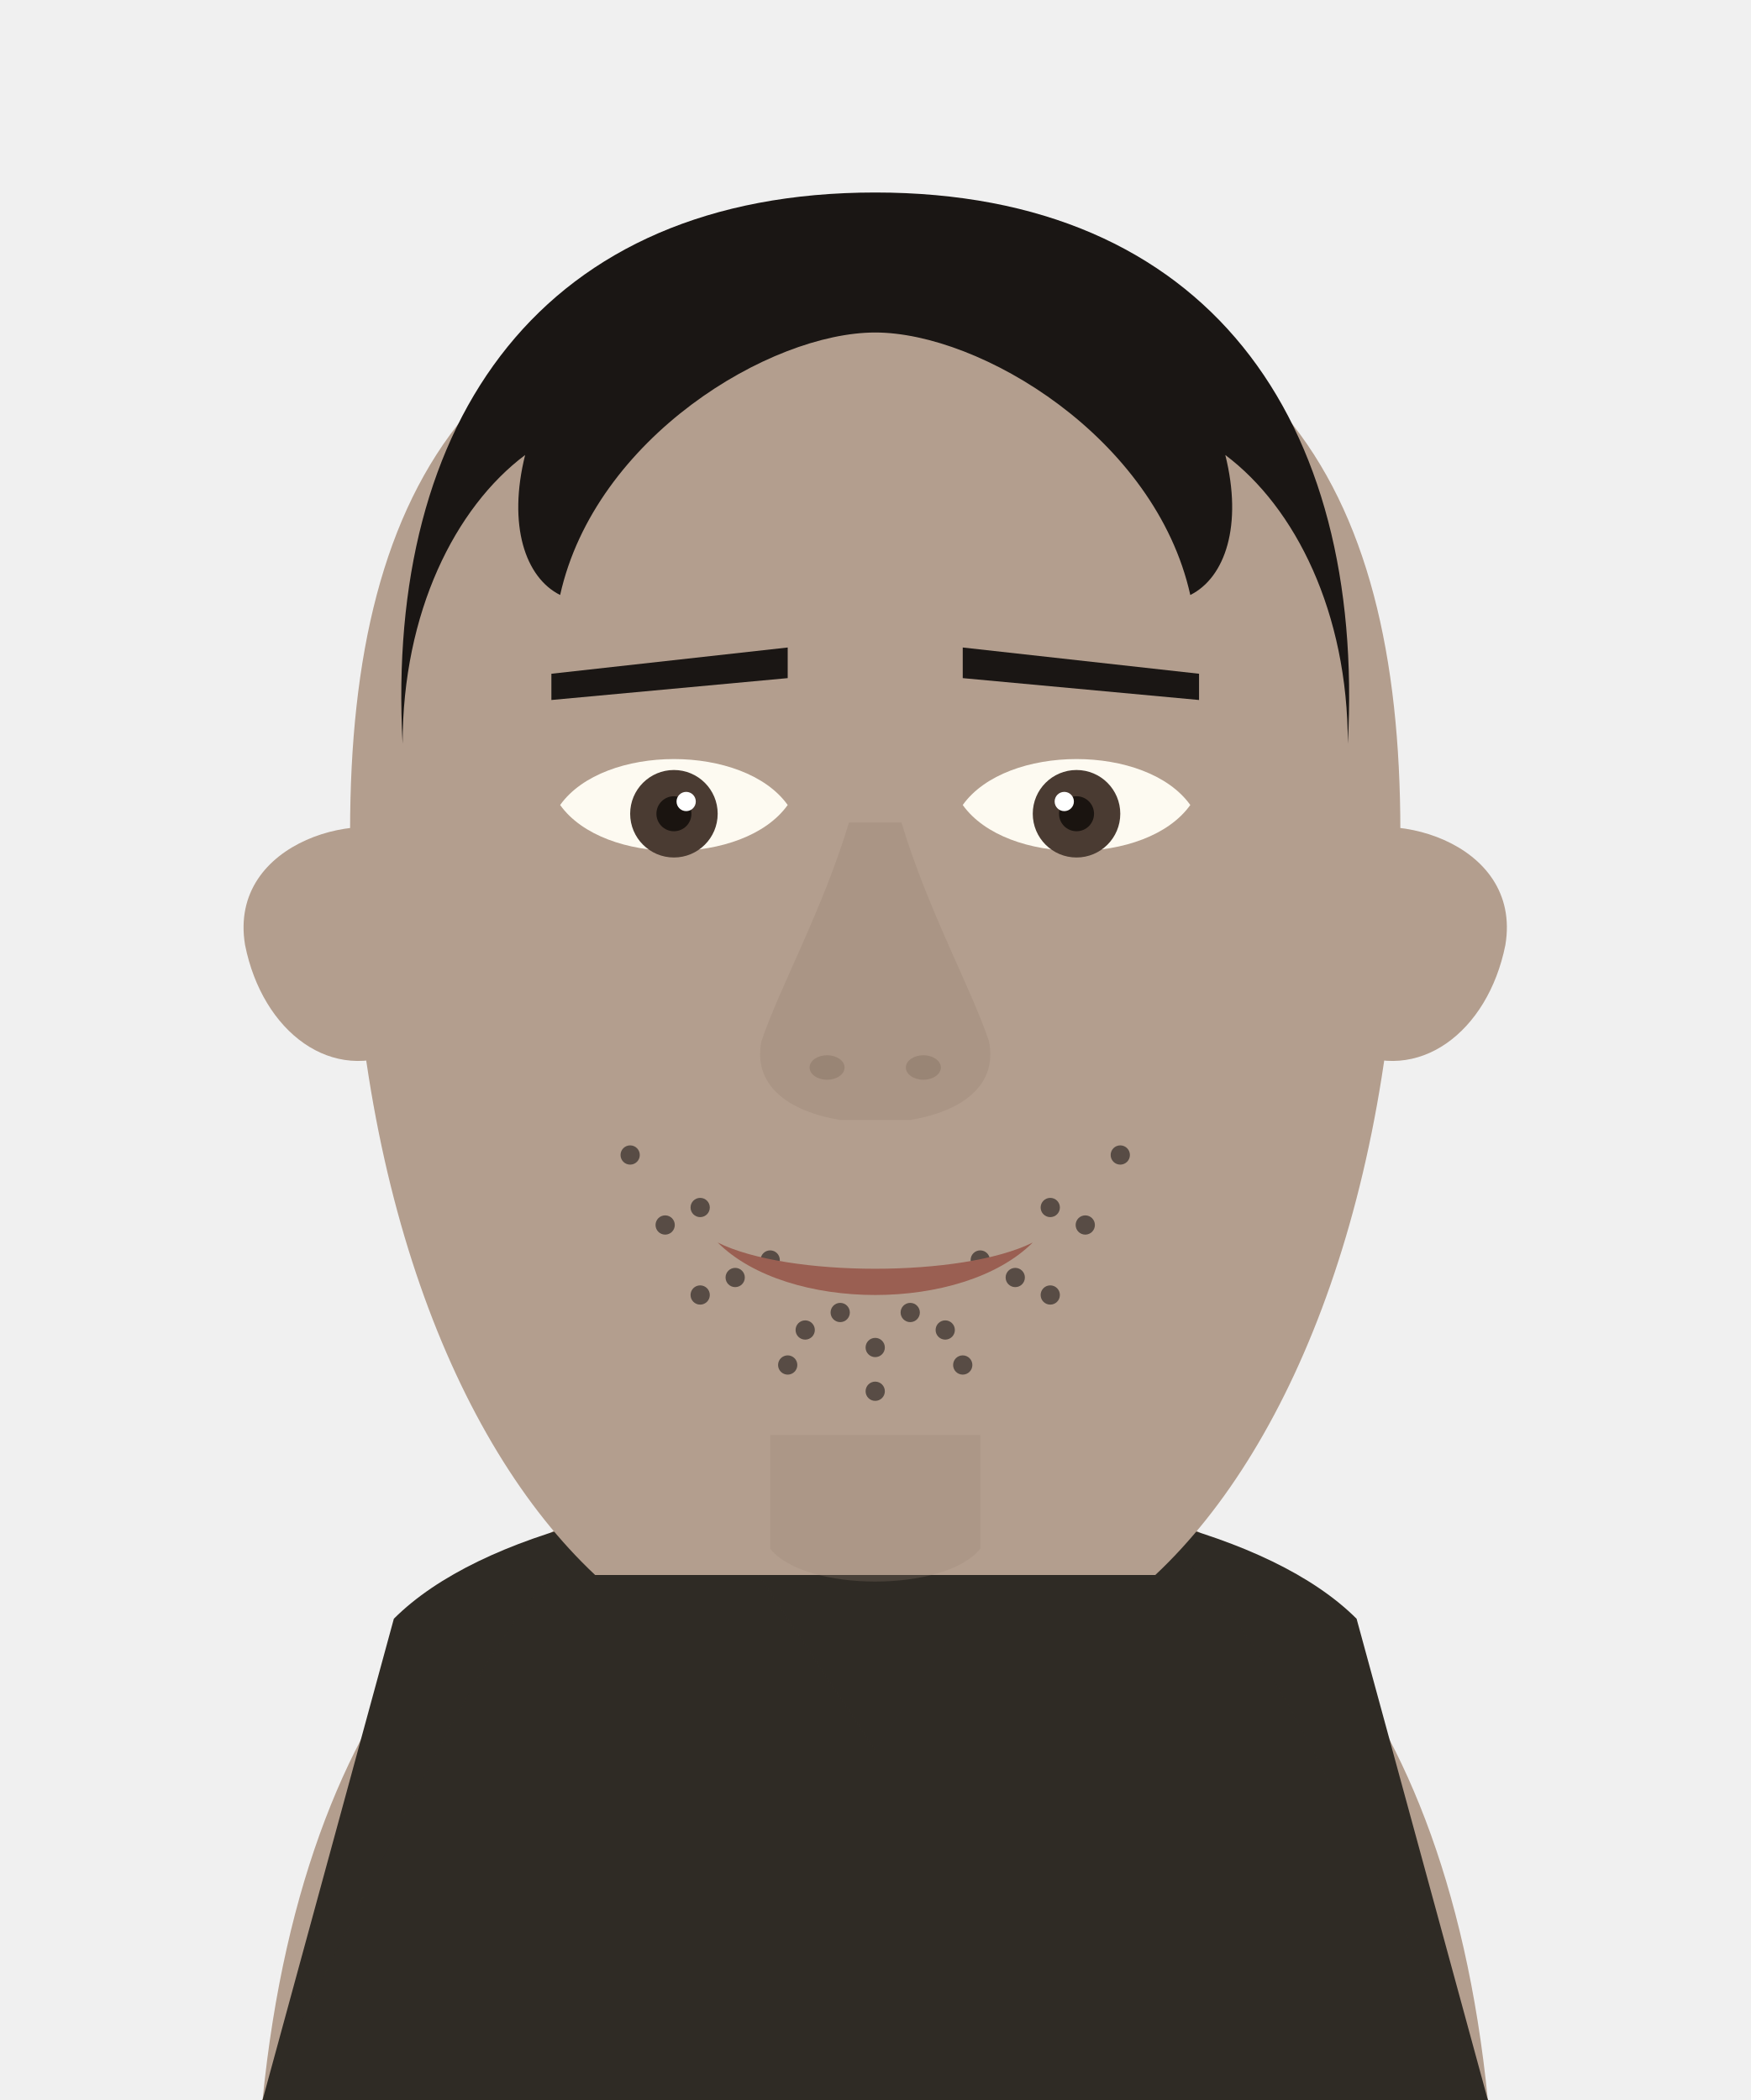
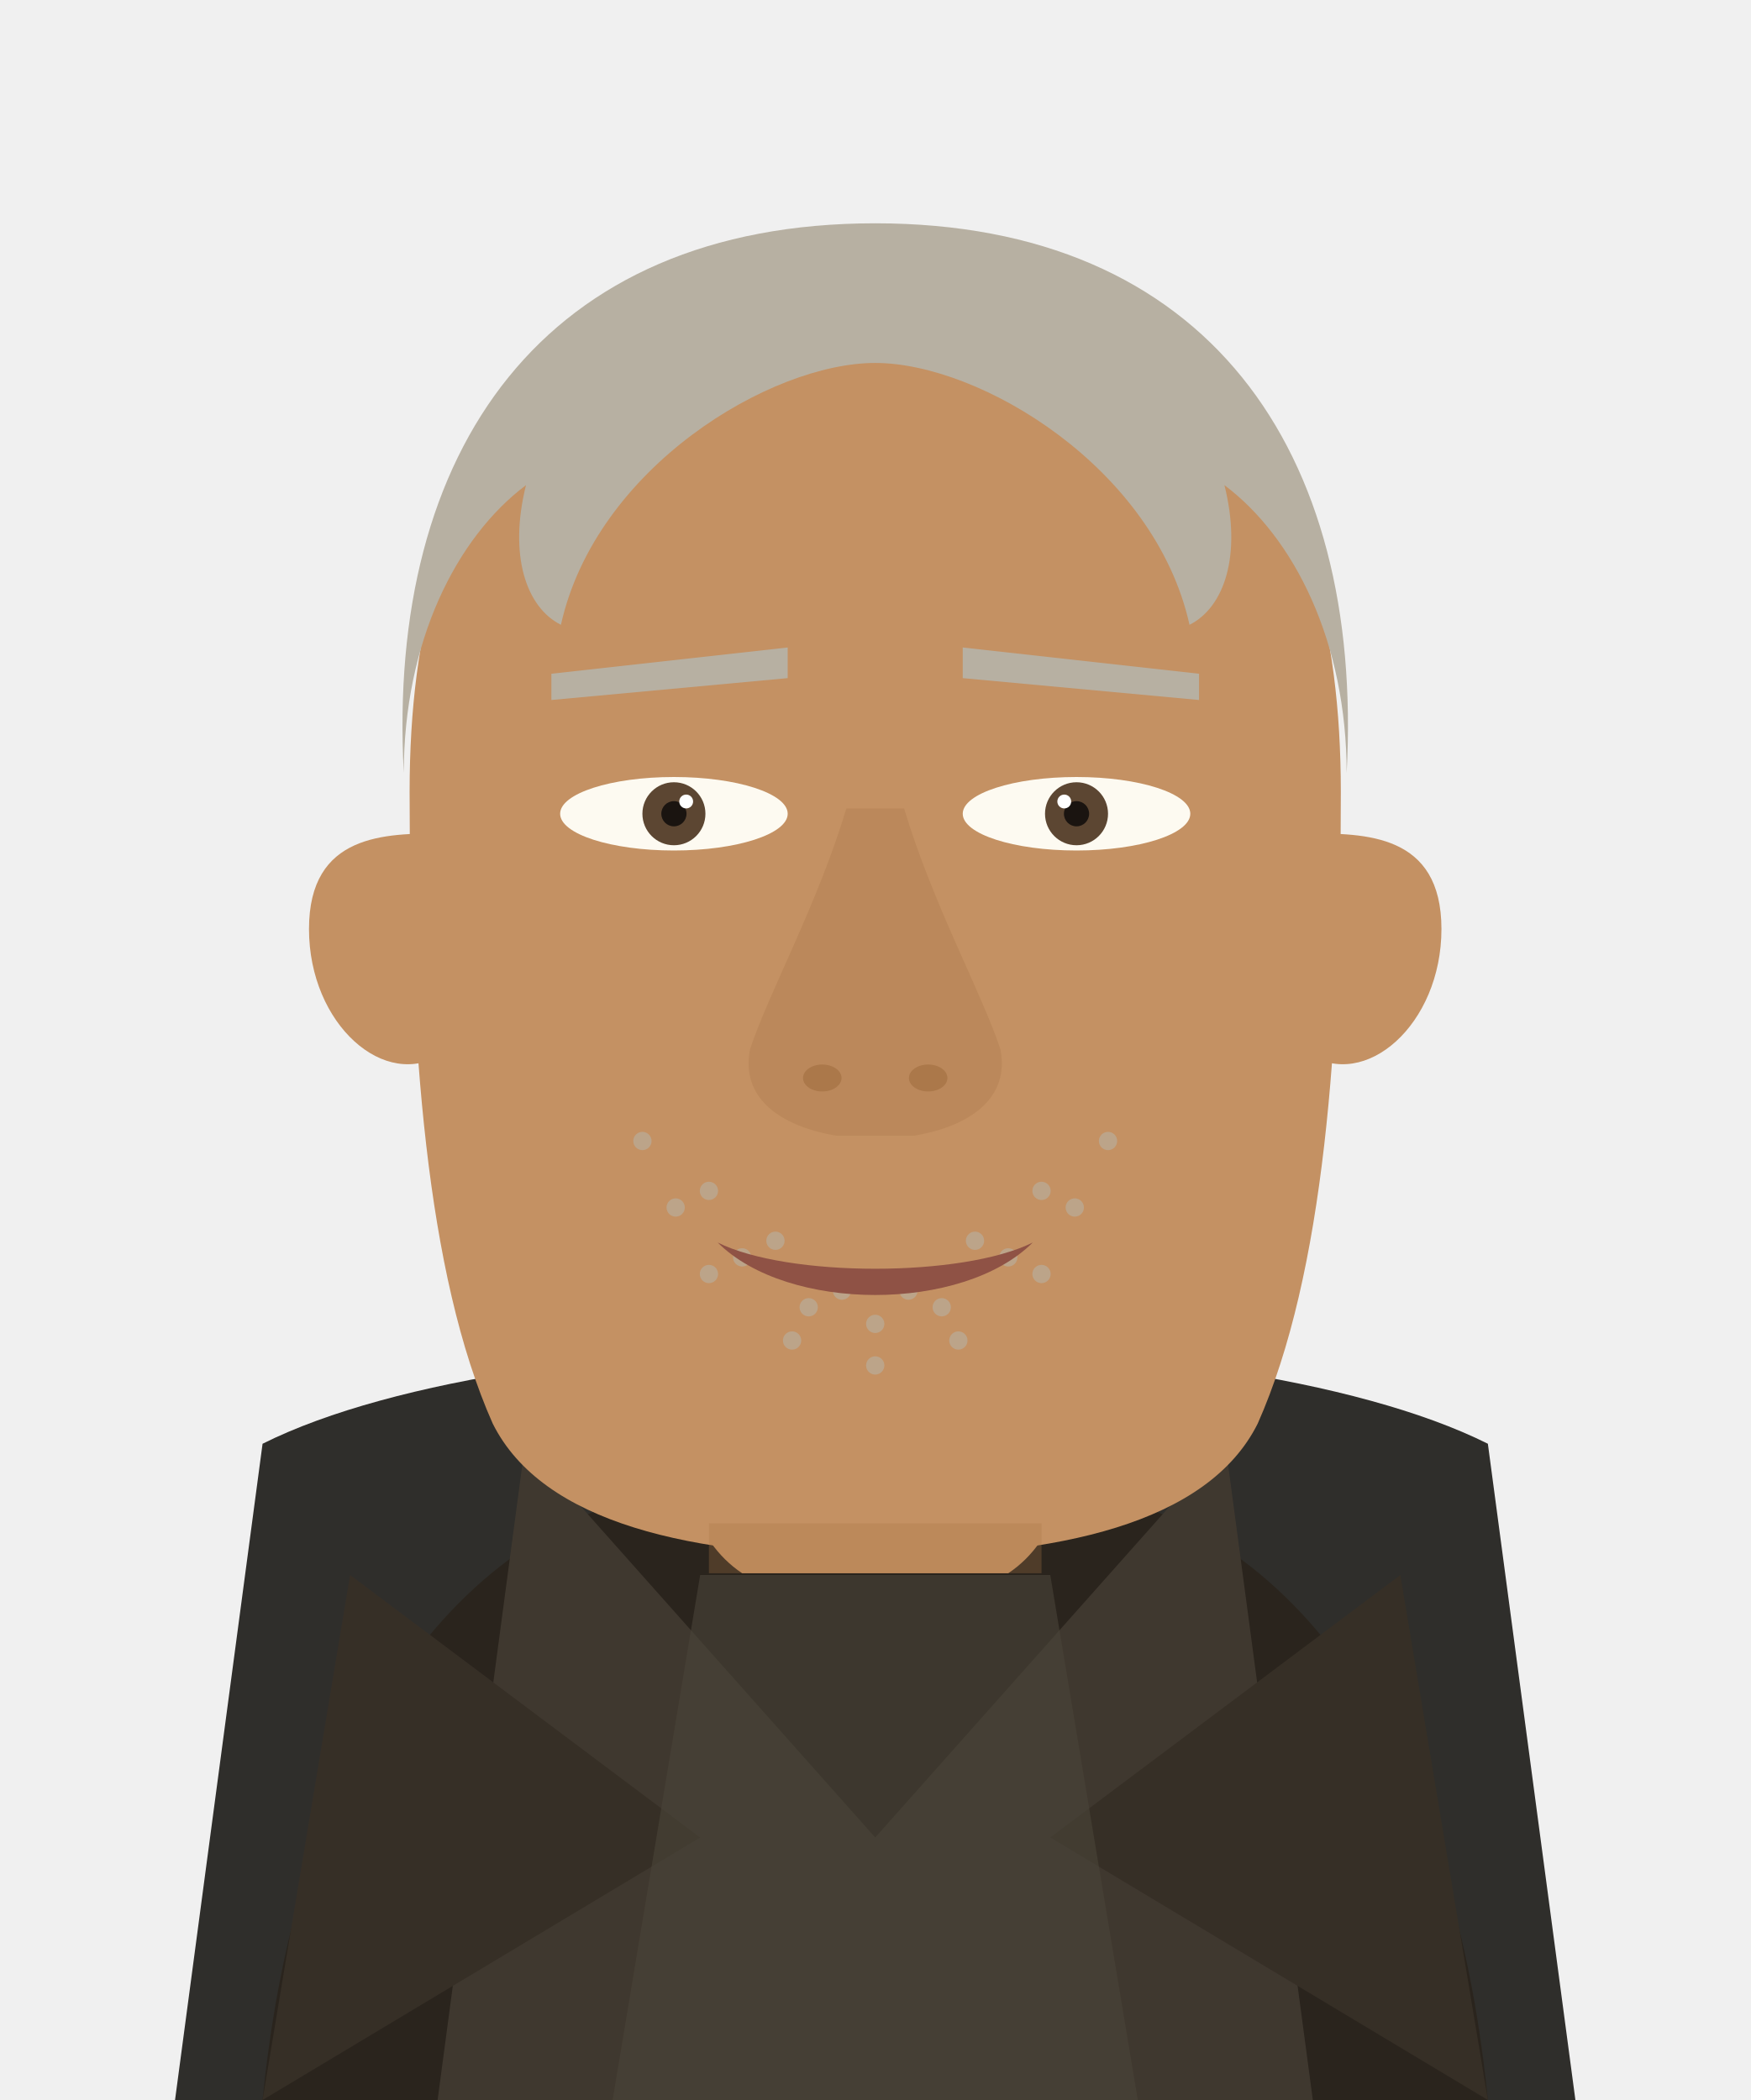
<svg xmlns="http://www.w3.org/2000/svg" viewBox="0 0 200 240" width="100%" height="100%">
-   <path d="M82,145 L82,185 C90,195 110,195 118,185 L118,145 Z" fill="#b39e8e" />
-   <path d="M82,145 L82,165 C90,175 110,175 118,165 L118,145 Z" fill="#958070" opacity="0.5" />
-   <path d="M30,240 C35,190 60,170 82,170 L118,170 C140,170 165,190 170,240 Z" fill="#b39e8e" />
-   <path d="M80,170 L100,200 L120,170 Z" fill="#4a423a" />
-   <path d="M30,240 L45,185 C65,165 135,165 155,185 L170,240 Z" fill="#2f2b25" />
-   <path d="M80,170 L100,200 L120,170 C140,175 145,190 170,240 L30,240 C55,190 60,175 80,170 Z" fill="#2f2b25" opacity="0.8" />
-   <g transform="translate(48, 108) scale(1) translate(-48, -108)">
-     <path d="M48,96 C42,92 26,96 28,108 C30,118 38,124 46,120 C48,114 48,105 48,96 Z" fill="#b39e8e" />
+   <path d="M82,145 L82,185 C90,195 110,195 118,185 L118,145 Z" fill="#c49163" />
+   <path d="M82,145 L82,165 C90,175 110,175 118,165 L118,145 Z" fill="#a67345" opacity="0.5" />
+   <path d="M30,240 C35,190 60,170 82,170 L118,170 C140,170 165,190 170,240 Z" fill="#c49163" />
+   <path d="M20,240 L30,165 C60,150 140,150 170,165 L180,240 Z" fill="#1a1815" opacity="0.9" />
+   <path d="M50,240 L60,165 L100,210 L140,165 L150,240 Z" fill="#3f382f" />
+   <path d="M30,240 L40,180 L80,210 L30,240 Z" fill="#362f26" />
+   <path d="M170,240 L160,180 L120,210 L170,240 Z" fill="#362f26" />
+   <path d="M70,240 L80,180 L120,180 L130,240 Z" fill="#4a4438" opacity="0.6" />
+   <g transform="translate(100,100) scale(0.95) translate(-100,-100)">
+     <g transform="translate(48,95) scale(1.15) translate(-48,-95)">
+       <path d="M48,95 C42,95 34,95 34,105 C34,115 42,122 48,118 C54,122 62,115 62,105 C62,95 54,95 48,95 Z" fill="#c49163" />
+     </g>
+     <g transform="translate(152,95) scale(1.15) translate(-152,-95)">
+       <path d="M152,95 C158,95 166,95 166,105 C166,115 158,122 152,118 C146,122 138,115 138,105 C138,95 146,95 152,95 Z" fill="#c49163" />
+     </g>
  </g>
-   <g transform="translate(152, 108) scale(1) translate(-152, -108)">
-     <path d="M152,96 C158,92 174,96 172,108 C170,118 162,124 154,120 C152,114 152,105 152,96 Z" fill="#b39e8e" />
+   <g transform="translate(100,100) scale(0.95) translate(-100,-100)">
+     <g transform="translate(100,30) scale(1.05) translate(-100,-30)" />
  </g>
-   <g transform="translate(100, 110) scale(1) translate(-100, -110)">
-     <path d="M100,30 C145,30 160,55 160,95 C160,135 148,165 132,180 L68,180 C52,165 40,135 40,95 C40,55 55,30 100,30 Z" fill="#b39e8e" />
+   <g transform="translate(100,100) scale(0.95) translate(-100,-100)">
+     <path d="M100,30 C138,30 156,50 156,90 C156,120 154,148 146,166 C140,178 122,182 100,182 C78,182 60,178 54,166 C46,148 44,120 44,90 C44,50 62,30 100,30 Z" fill="#c49163" />
  </g>
-   <g transform="translate(100, 110) scale(1) translate(-100, -110)">
-     <path d="M88,164 L112,164 L112,177 C108,182 92,182 88,177 Z" fill="#978272" opacity="0.25" />
+   <g transform="translate(100,100) scale(0.95) translate(-100,-100)">
+     <path d="M76,162 L124,162 C124,172 122,180 116,184 L84,184 C78,180 76,172 76,162 Z" fill="#c49163" />
+     <path d="M80,178 L120,178 L120,184 L80,184 Z" fill="#a87547" opacity="0.3" />
  </g>
-   <circle cx="72" cy="132" r="1.1" fill="#1a1614" opacity="0.6" />
-   <circle cx="80" cy="138" r="1.1" fill="#1a1614" opacity="0.6" />
-   <circle cx="88" cy="144" r="1.1" fill="#1a1614" opacity="0.6" />
-   <circle cx="96" cy="150" r="1.1" fill="#1a1614" opacity="0.6" />
-   <circle cx="104" cy="150" r="1.1" fill="#1a1614" opacity="0.6" />
-   <circle cx="112" cy="144" r="1.1" fill="#1a1614" opacity="0.6" />
-   <circle cx="120" cy="138" r="1.1" fill="#1a1614" opacity="0.6" />
-   <circle cx="128" cy="132" r="1.1" fill="#1a1614" opacity="0.6" />
-   <circle cx="76" cy="140" r="1.1" fill="#1a1614" opacity="0.6" />
-   <circle cx="84" cy="146" r="1.1" fill="#1a1614" opacity="0.6" />
-   <circle cx="92" cy="152" r="1.1" fill="#1a1614" opacity="0.6" />
-   <circle cx="100" cy="154" r="1.1" fill="#1a1614" opacity="0.6" />
-   <circle cx="108" cy="152" r="1.1" fill="#1a1614" opacity="0.6" />
-   <circle cx="116" cy="146" r="1.1" fill="#1a1614" opacity="0.6" />
-   <circle cx="124" cy="140" r="1.1" fill="#1a1614" opacity="0.6" />
-   <circle cx="80" cy="148" r="1.1" fill="#1a1614" opacity="0.6" />
-   <circle cx="90" cy="156" r="1.1" fill="#1a1614" opacity="0.6" />
-   <circle cx="100" cy="159" r="1.1" fill="#1a1614" opacity="0.6" />
-   <circle cx="110" cy="156" r="1.1" fill="#1a1614" opacity="0.6" />
-   <circle cx="120" cy="148" r="1.1" fill="#1a1614" opacity="0.6" />
-   <path d="M82,142 C90,146 110,146 118,142 C110,150 90,150 82,142 Z" fill="#9a5f52" />
-   <g transform="translate(100,110) scale(1) translate(-100,-110)">
-     <path d="M97,94 C94,104 89,113 87,119 C86,124 90,127 96,128 L104,128 C110,127 114,124 113,119 C111,113 106,104 103,94 Z" fill="#978272" opacity="0.32" />
-     <ellipse cx="94.5" cy="122" rx="2" ry="1.4" fill="#978272" opacity="0.85" />
-     <ellipse cx="105.5" cy="122" rx="2" ry="1.4" fill="#978272" opacity="0.85" />
+   <g transform="translate(100,100) scale(0.95) translate(-100,-100)">
+     <circle cx="72" cy="132" r="1.1" fill="#b7b0a2" opacity="0.6" />
+     <circle cx="80" cy="138" r="1.1" fill="#b7b0a2" opacity="0.6" />
+     <circle cx="88" cy="144" r="1.1" fill="#b7b0a2" opacity="0.6" />
+     <circle cx="96" cy="150" r="1.1" fill="#b7b0a2" opacity="0.6" />
+     <circle cx="104" cy="150" r="1.1" fill="#b7b0a2" opacity="0.6" />
+     <circle cx="112" cy="144" r="1.1" fill="#b7b0a2" opacity="0.6" />
+     <circle cx="120" cy="138" r="1.1" fill="#b7b0a2" opacity="0.6" />
+     <circle cx="128" cy="132" r="1.1" fill="#b7b0a2" opacity="0.6" />
+     <circle cx="76" cy="140" r="1.1" fill="#b7b0a2" opacity="0.6" />
+     <circle cx="84" cy="146" r="1.1" fill="#b7b0a2" opacity="0.6" />
+     <circle cx="92" cy="152" r="1.1" fill="#b7b0a2" opacity="0.6" />
+     <circle cx="100" cy="154" r="1.1" fill="#b7b0a2" opacity="0.6" />
+     <circle cx="108" cy="152" r="1.1" fill="#b7b0a2" opacity="0.6" />
+     <circle cx="116" cy="146" r="1.1" fill="#b7b0a2" opacity="0.6" />
+     <circle cx="124" cy="140" r="1.1" fill="#b7b0a2" opacity="0.6" />
+     <circle cx="80" cy="148" r="1.1" fill="#b7b0a2" opacity="0.6" />
+     <circle cx="90" cy="156" r="1.1" fill="#b7b0a2" opacity="0.6" />
+     <circle cx="100" cy="159" r="1.1" fill="#b7b0a2" opacity="0.6" />
+     <circle cx="110" cy="156" r="1.1" fill="#b7b0a2" opacity="0.6" />
+     <circle cx="120" cy="148" r="1.1" fill="#b7b0a2" opacity="0.6" />
  </g>
-   <path d="M63,77 L90,74 L90,77.5 L63,80 Z" fill="#1a1614" />
+   <path d="M82,142 C90,146 110,146 118,142 C110,150 90,150 82,142 Z" fill="#8f5245" />
+   <g transform="translate(100,110) scale(1.1) translate(-100,-110)">
+     <path d="M97,94 C94,104 89,113 87,119 C86,124 90,127 96,128 L104,128 C110,127 114,124 113,119 C111,113 106,104 103,94 Z" fill="#a87547" opacity="0.32" />
+     <ellipse cx="94.5" cy="122" rx="2" ry="1.4" fill="#a87547" opacity="0.85" />
+     <ellipse cx="105.5" cy="122" rx="2" ry="1.4" fill="#a87547" opacity="0.85" />
+   </g>
+   <path d="M63,77 L90,74 L90,77.5 L63,80 Z" fill="#b7b0a2" />
  <g transform="translate(200,0) scale(-1,1)">
-     <path d="M63,77 L90,74 L90,77.5 L63,80 Z" fill="#1a1614" />
+     <path d="M63,77 L90,74 L90,77.5 L63,80 Z" fill="#b7b0a2" />
  </g>
-   <path d="M64,92 C69,85 85,85 90,92 C85,99 69,99 64,92 Z" fill="#fdfaf1" />
-   <circle cx="77" cy="93" r="5" fill="#4a3b32" />
-   <circle cx="77" cy="93" r="2" fill="#1a1410" />
-   <circle cx="78.4" cy="91.6" r="1.1" fill="#ffffff" />
+   <ellipse cx="77" cy="93" rx="13" ry="4.2" fill="#fdfaf1" />
+   <circle cx="77" cy="93" r="3.6" fill="#5c4632" />
+   <circle cx="77" cy="93" r="1.44" fill="#1a1410" />
+   <circle cx="78.4" cy="91.6" r="0.792" fill="#ffffff" />
  <g transform="translate(200,0) scale(-1,1)">
-     <path d="M64,92 C69,85 85,85 90,92 C85,99 69,99 64,92 Z" fill="#fdfaf1" />
-     <circle cx="77" cy="93" r="5" fill="#4a3b32" />
-     <circle cx="77" cy="93" r="2" fill="#1a1410" />
-     <circle cx="78.4" cy="91.6" r="1.1" fill="#ffffff" />
+     <ellipse cx="77" cy="93" rx="13" ry="4.2" fill="#fdfaf1" />
+     <circle cx="77" cy="93" r="3.6" fill="#5c4632" />
+     <circle cx="77" cy="93" r="1.44" fill="#1a1410" />
+     <circle cx="78.4" cy="91.6" r="0.792" fill="#ffffff" />
  </g>
-   <path d="M100,22 C138,22 156,48 154,85 C154,70 148,58 140,52 C142,60 140,66 136,68 C132,50 112,38 100,38 C88,38 68,50 64,68 C60,66 58,60 60,52 C52,58 46,70 46,85 C44,48 62,22 100,22 Z" fill="#1a1614" />
+   <g transform="translate(100,100) scale(0.95) translate(-100,-100)">
+     <g transform="translate(100,30) scale(1.05) translate(-100,-30)">
+       <path d="M100,22 C138,22 156,48 154,85 C154,70 148,58 140,52 C142,60 140,66 136,68 C132,50 112,38 100,38 C88,38 68,50 64,68 C60,66 58,60 60,52 C52,58 46,70 46,85 C44,48 62,22 100,22 Z" fill="#b7b0a2" />
+     </g>
+   </g>
+   <g transform="translate(100,100) scale(0.95) translate(-100,-100)">
+     <g transform="translate(100,30) scale(0.96) translate(-100,-30)" />
+   </g>
</svg>
